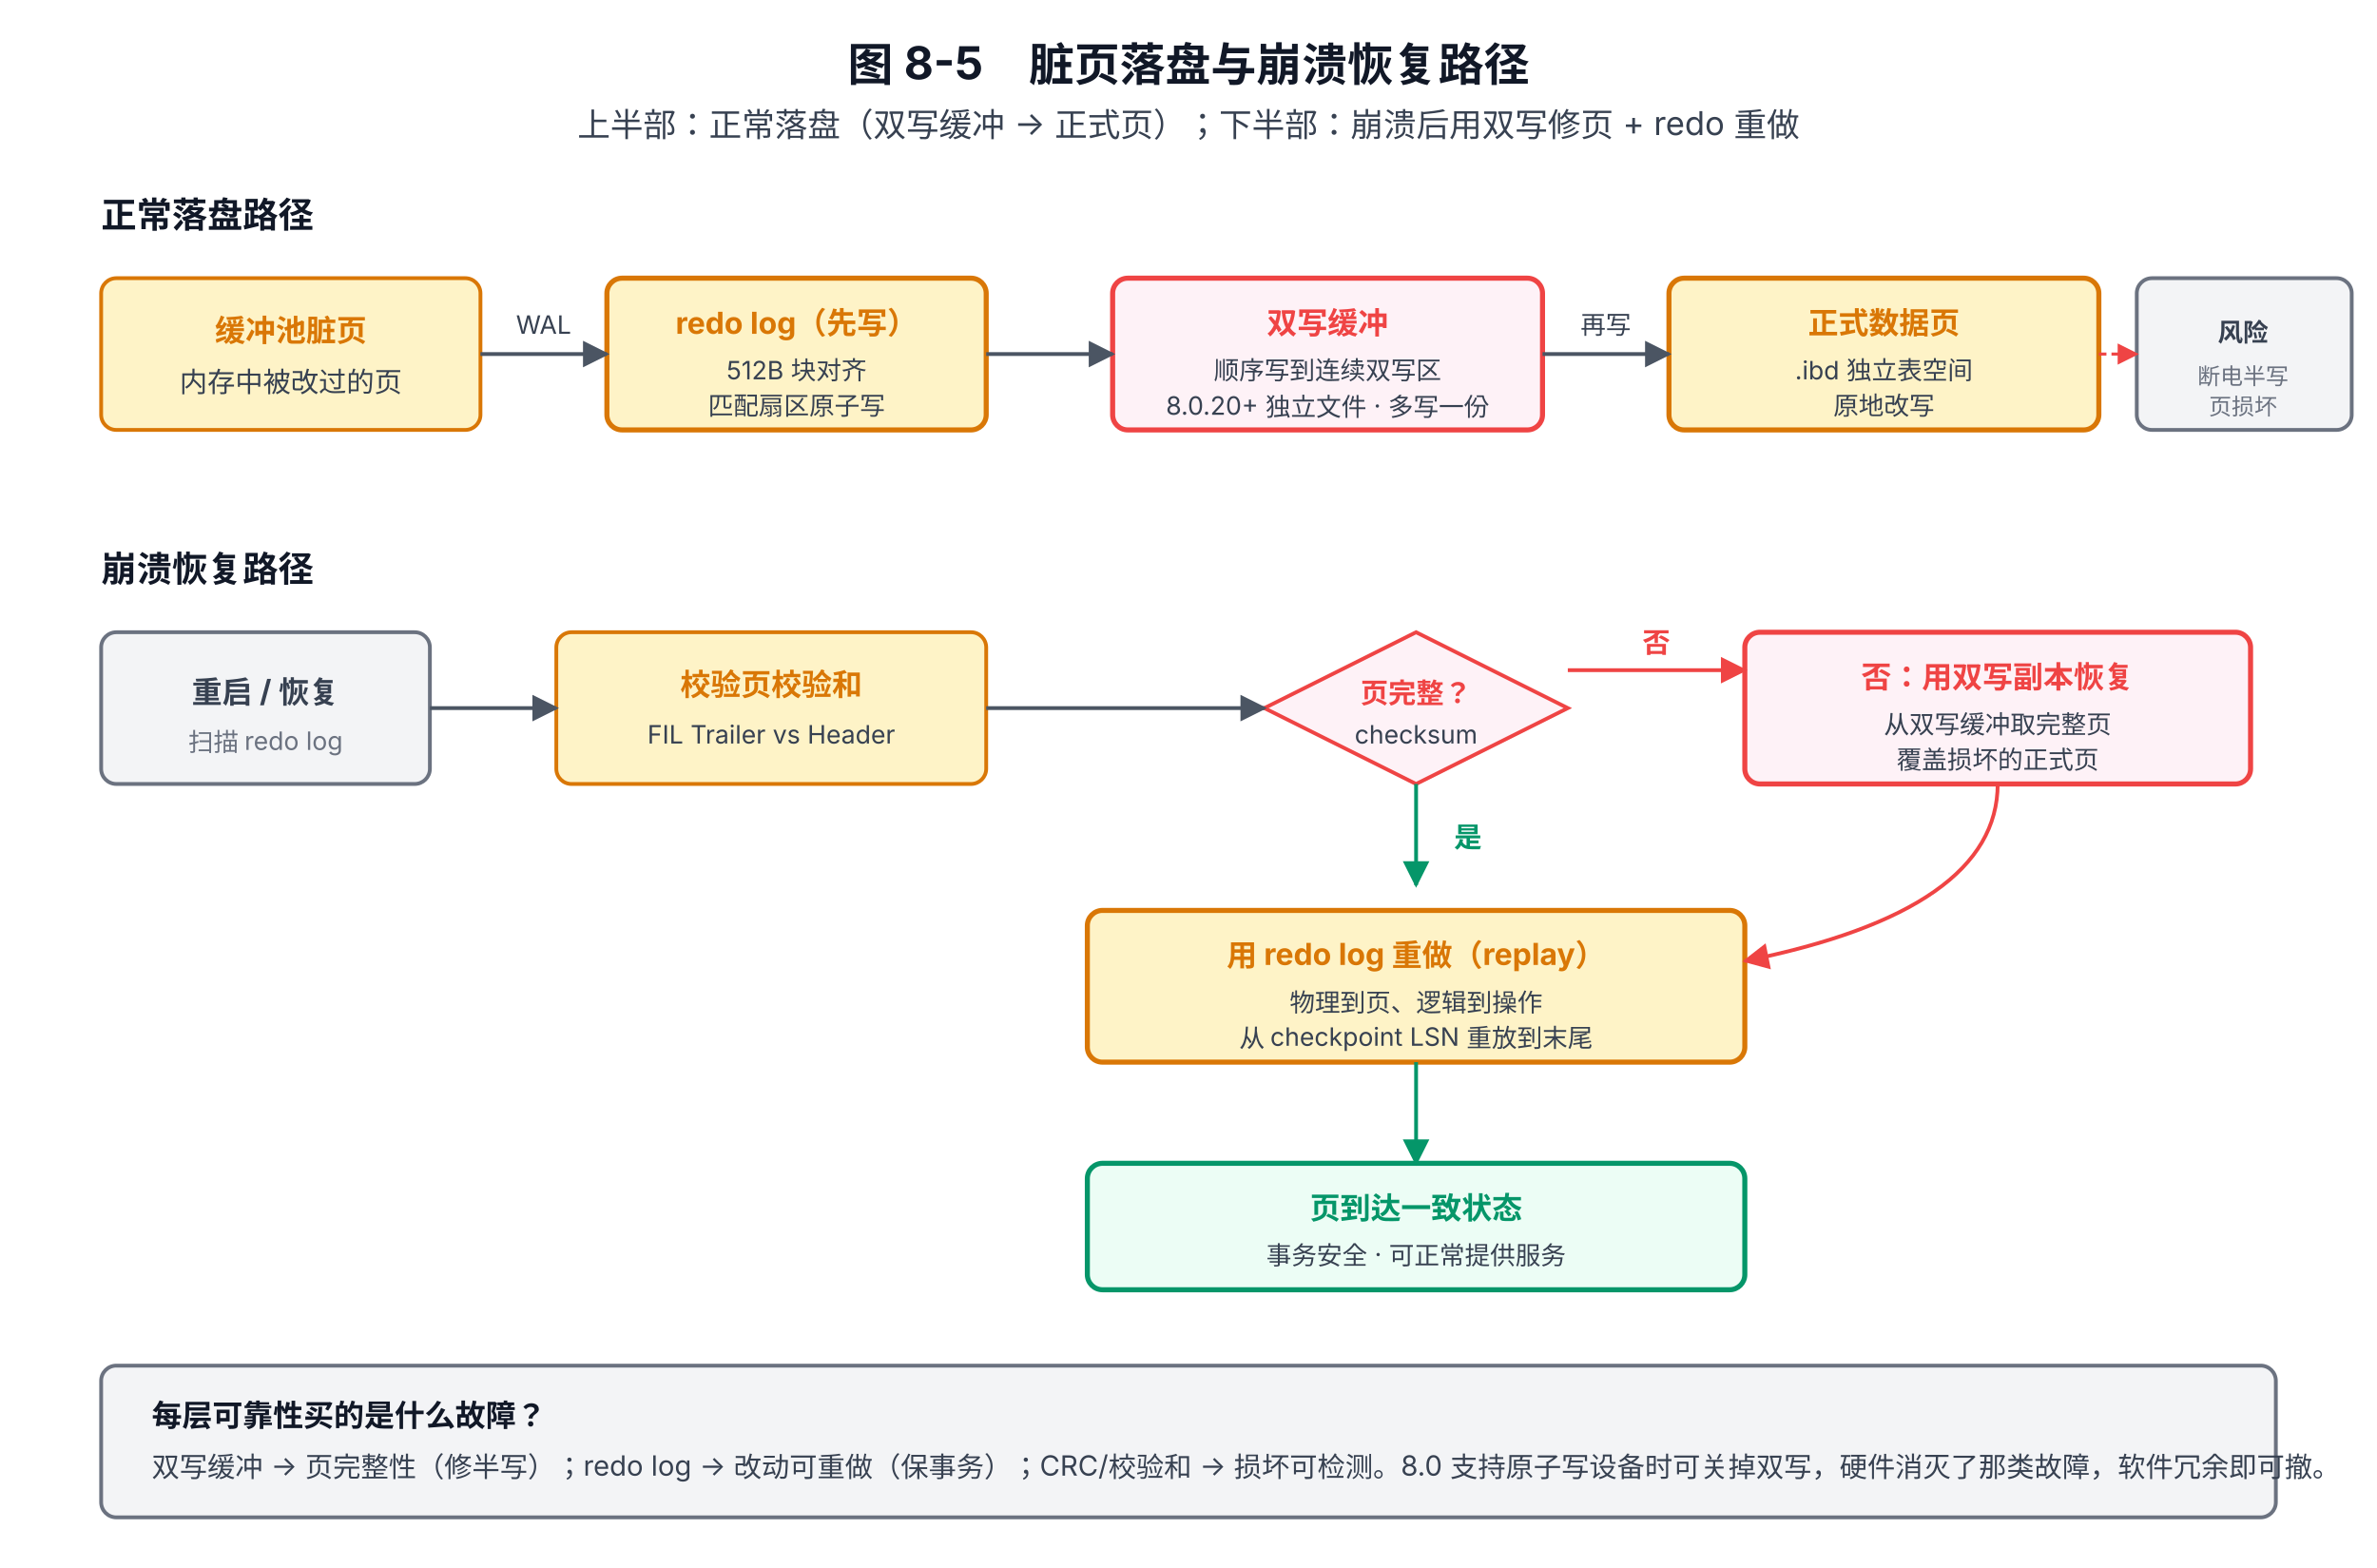
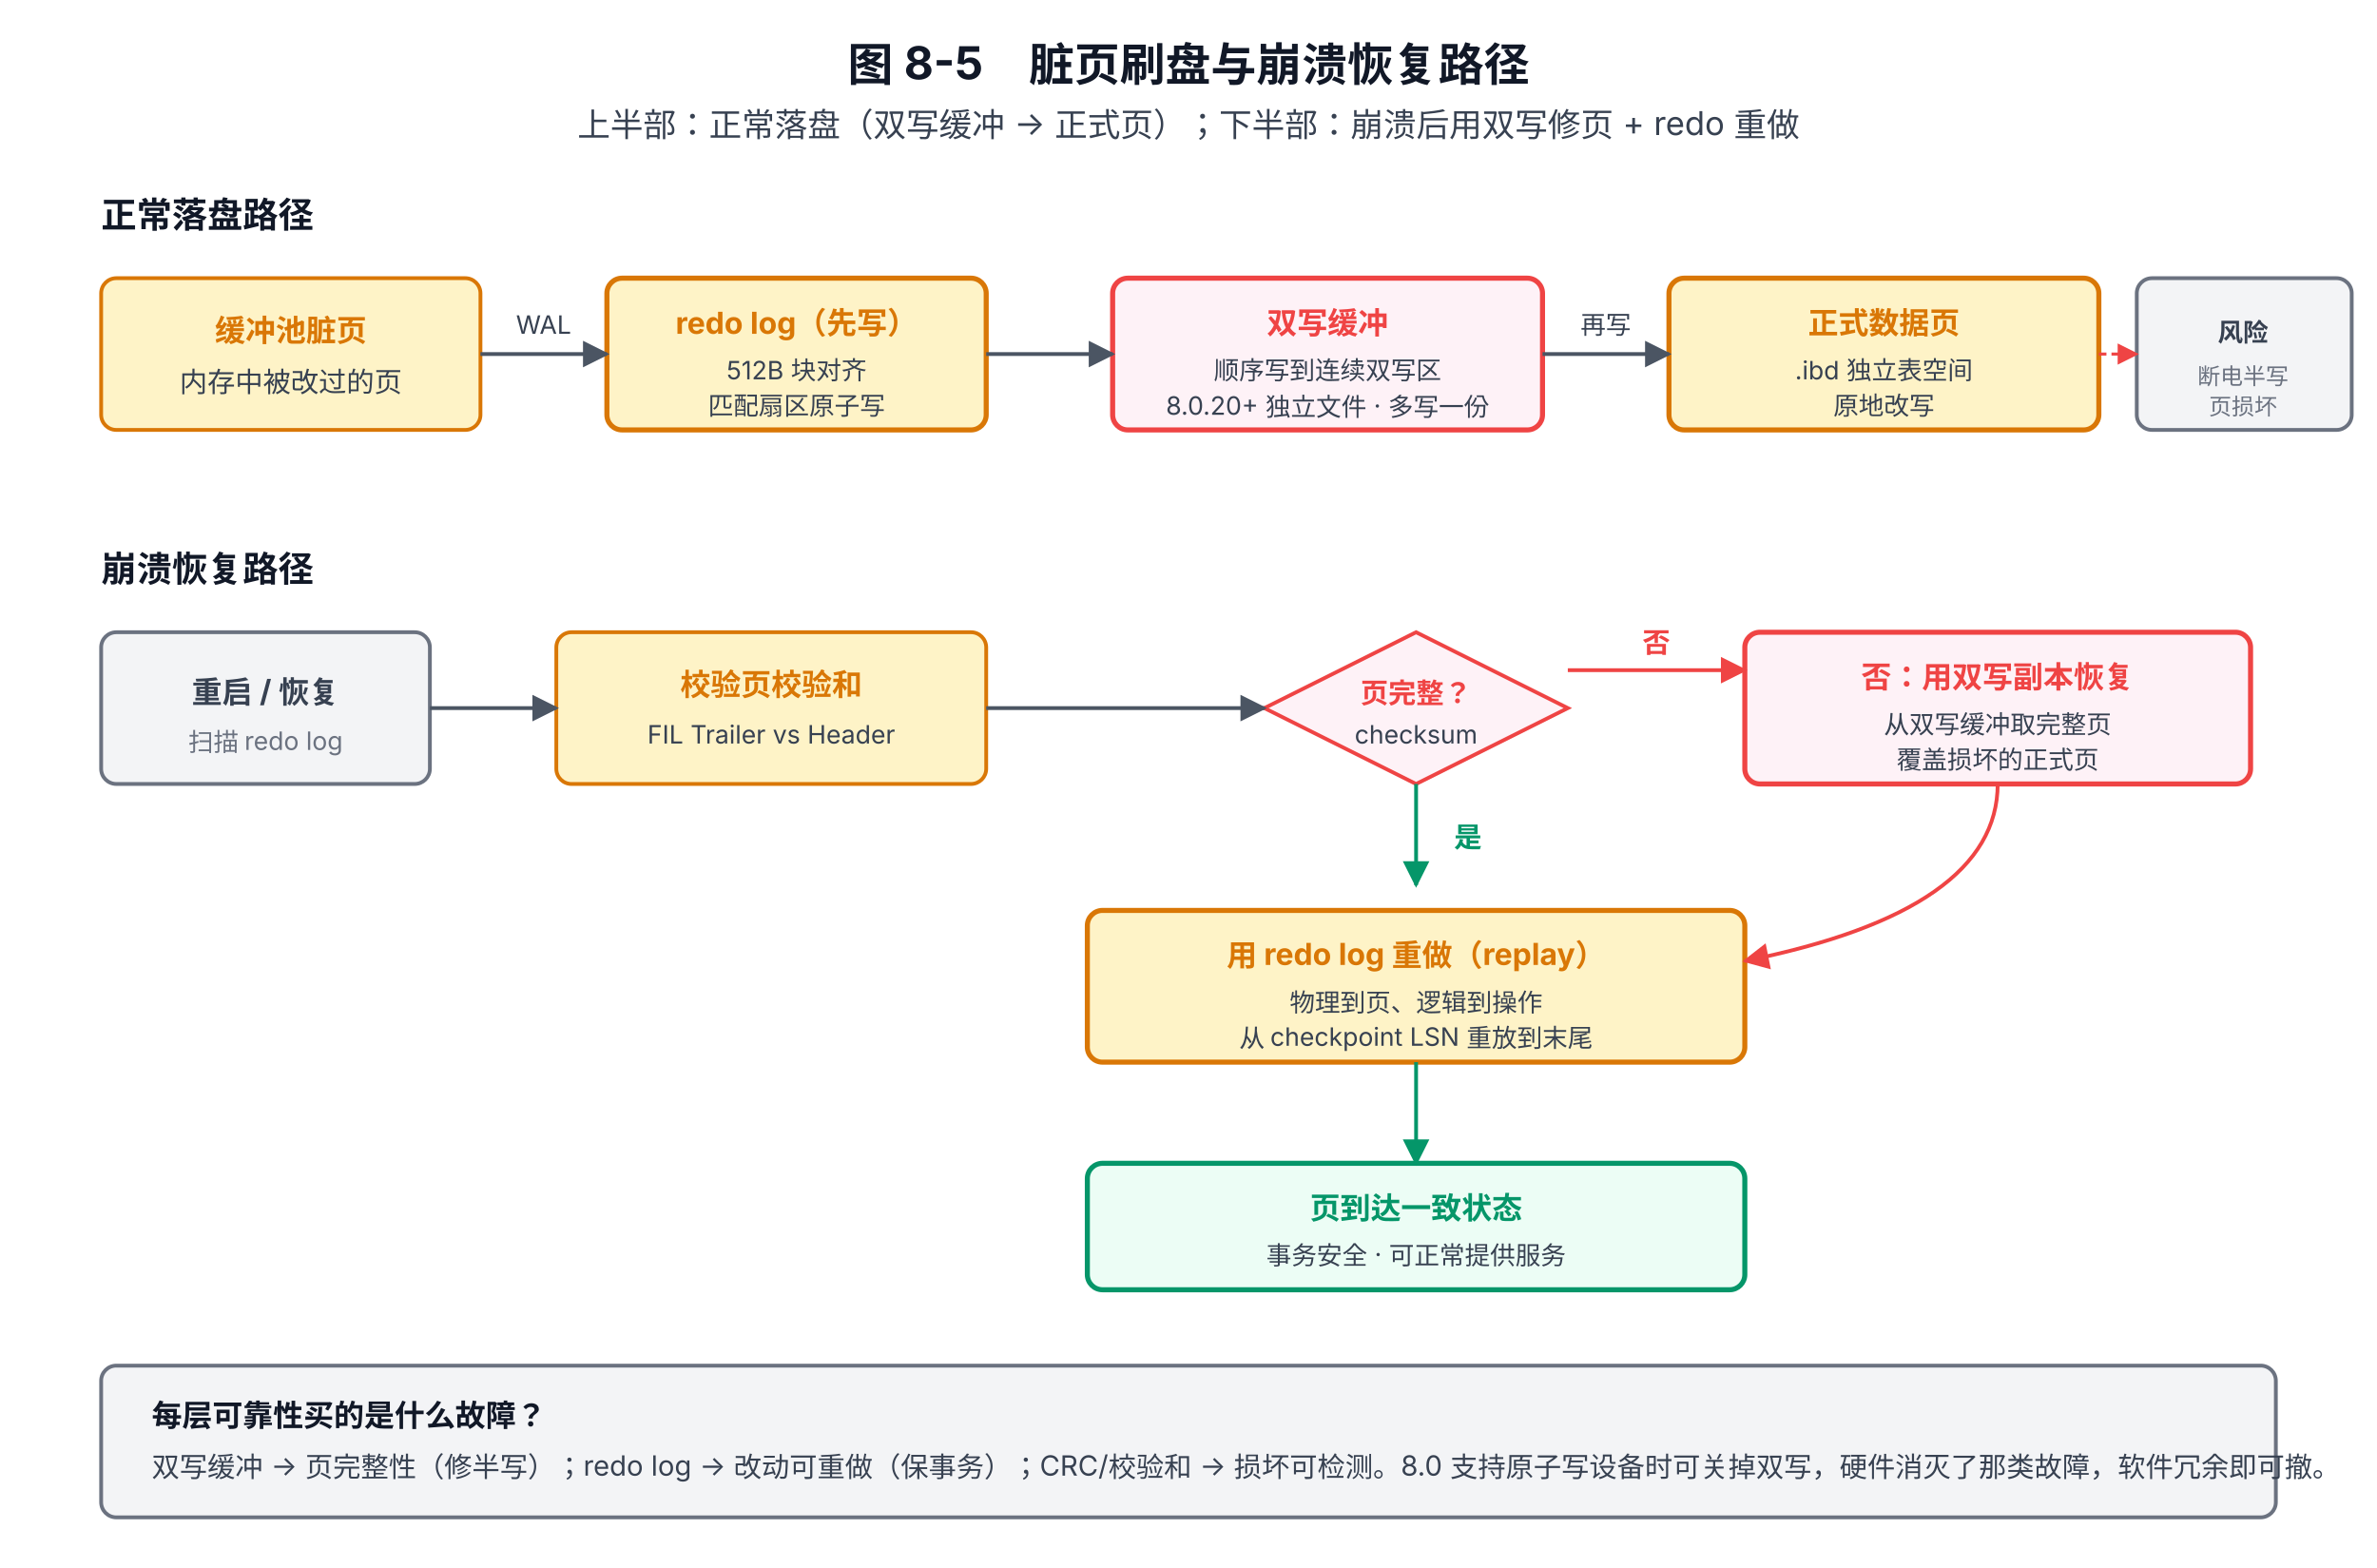
<svg xmlns="http://www.w3.org/2000/svg" viewBox="0 0 940 620" font-family="system-ui, -apple-system, 'PingFang SC', 'Microsoft YaHei', sans-serif">
  <defs>
    <marker id="arrow" viewBox="0 0 10 10" refX="9" refY="5" markerWidth="7" markerHeight="7" orient="auto-start-reverse">
      <path d="M0,0 L10,5 L0,10 z" fill="#4B5563" />
    </marker>
    <marker id="arrowR" viewBox="0 0 10 10" refX="9" refY="5" markerWidth="7" markerHeight="7" orient="auto-start-reverse">
      <path d="M0,0 L10,5 L0,10 z" fill="#EF4444" />
    </marker>
    <marker id="arrowG" viewBox="0 0 10 10" refX="9" refY="5" markerWidth="7" markerHeight="7" orient="auto-start-reverse">
      <path d="M0,0 L10,5 L0,10 z" fill="#059669" />
    </marker>
  </defs>
-   <text x="470" y="32" text-anchor="middle" font-size="18" font-weight="700" fill="#111827">图 8-5　脏页落盘与崩溃恢复路径</text>
+   <text x="470" y="32" text-anchor="middle" font-size="18" font-weight="700" fill="#111827">图 8-5　脏页刷盘与崩溃恢复路径</text>
  <text x="470" y="54" text-anchor="middle" font-size="13" fill="#374151">上半部：正常落盘（双写缓冲 → 正式页）；下半部：崩溃后用双写修页 + redo 重做</text>
  <text x="40" y="90" font-size="14" font-weight="700" fill="#111827">正常落盘路径</text>
  <rect x="40" y="110" width="150" height="60" rx="6" fill="#FEF3C7" stroke="#D97706" stroke-width="1.5" />
  <text x="115" y="135" text-anchor="middle" font-size="12" font-weight="700" fill="#D97706">缓冲池脏页</text>
  <text x="115" y="155" text-anchor="middle" font-size="11" fill="#374151">内存中被改过的页</text>
  <rect x="240" y="110" width="150" height="60" rx="6" fill="#FEF3C7" stroke="#D97706" stroke-width="2" />
  <text x="315" y="132" text-anchor="middle" font-size="12" font-weight="700" fill="#D97706">redo log（先写）</text>
  <text x="315" y="150" text-anchor="middle" font-size="10" fill="#374151">512B 块对齐</text>
  <text x="315" y="164" text-anchor="middle" font-size="10" fill="#374151">匹配扇区原子写</text>
  <line x1="190" y1="140" x2="240" y2="140" stroke="#4B5563" stroke-width="1.5" marker-end="url(#arrow)" />
  <text x="215" y="132" text-anchor="middle" font-size="10" fill="#374151">WAL</text>
  <rect x="440" y="110" width="170" height="60" rx="6" fill="#FEF2F7" stroke="#EF4444" stroke-width="2" />
  <text x="525" y="132" text-anchor="middle" font-size="12" font-weight="700" fill="#EF4444">双写缓冲</text>
  <text x="525" y="150" text-anchor="middle" font-size="10" fill="#374151">顺序写到连续双写区</text>
  <text x="525" y="164" text-anchor="middle" font-size="10" fill="#374151">8.0.20+ 独立文件 · 多写一份</text>
  <line x1="390" y1="140" x2="440" y2="140" stroke="#4B5563" stroke-width="1.5" marker-end="url(#arrow)" />
  <rect x="660" y="110" width="170" height="60" rx="6" fill="#FEF3C7" stroke="#D97706" stroke-width="2" />
  <text x="745" y="132" text-anchor="middle" font-size="12" font-weight="700" fill="#D97706">正式数据页</text>
  <text x="745" y="150" text-anchor="middle" font-size="10" fill="#374151">.ibd 独立表空间</text>
  <text x="745" y="164" text-anchor="middle" font-size="10" fill="#374151">原地改写</text>
  <line x1="610" y1="140" x2="660" y2="140" stroke="#4B5563" stroke-width="1.5" marker-end="url(#arrow)" />
  <text x="635" y="132" text-anchor="middle" font-size="10" fill="#374151">再写</text>
  <rect x="845" y="110" width="85" height="60" rx="6" fill="#F3F4F6" stroke="#6B7280" stroke-width="1.5" />
  <text x="887" y="135" text-anchor="middle" font-size="10" font-weight="600" fill="#374151">风险</text>
  <text x="887" y="152" text-anchor="middle" font-size="9" fill="#6B7280">断电半写</text>
  <text x="887" y="164" text-anchor="middle" font-size="9" fill="#6B7280">页损坏</text>
  <line x1="830" y1="140" x2="845" y2="140" stroke="#EF4444" stroke-width="1.2" stroke-dasharray="3 2" marker-end="url(#arrowR)" />
  <text x="40" y="230" font-size="14" font-weight="700" fill="#111827">崩溃恢复路径</text>
  <rect x="40" y="250" width="130" height="60" rx="6" fill="#F3F4F6" stroke="#6B7280" stroke-width="1.5" />
  <text x="105" y="278" text-anchor="middle" font-size="12" font-weight="700" fill="#374151">重启 / 恢复</text>
  <text x="105" y="297" text-anchor="middle" font-size="10" fill="#6B7280">扫描 redo log</text>
  <rect x="220" y="250" width="170" height="60" rx="6" fill="#FEF3C7" stroke="#D97706" stroke-width="1.5" />
  <text x="305" y="275" text-anchor="middle" font-size="12" font-weight="700" fill="#D97706">校验页校验和</text>
  <text x="305" y="294" text-anchor="middle" font-size="10" fill="#374151">FIL Trailer vs Header</text>
  <line x1="170" y1="280" x2="220" y2="280" stroke="#4B5563" stroke-width="1.5" marker-end="url(#arrow)" />
  <polygon points="500,280 560,250 620,280 560,310" fill="#FEF2F7" stroke="#EF4444" stroke-width="1.5" />
  <text x="560" y="278" text-anchor="middle" font-size="11" font-weight="700" fill="#EF4444">页完整？</text>
  <text x="560" y="294" text-anchor="middle" font-size="10" fill="#374151">checksum</text>
  <line x1="390" y1="280" x2="500" y2="280" stroke="#4B5563" stroke-width="1.5" marker-end="url(#arrow)" />
  <rect x="690" y="250" width="200" height="60" rx="6" fill="#FEF2F7" stroke="#EF4444" stroke-width="2" />
  <text x="790" y="272" text-anchor="middle" font-size="12" font-weight="700" fill="#EF4444">否：用双写副本恢复</text>
  <text x="790" y="290" text-anchor="middle" font-size="10" fill="#374151">从双写缓冲取完整页</text>
  <text x="790" y="304" text-anchor="middle" font-size="10" fill="#374151">覆盖损坏的正式页</text>
  <line x1="620" y1="265" x2="690" y2="265" stroke="#EF4444" stroke-width="1.5" marker-end="url(#arrowR)" />
  <text x="655" y="258" text-anchor="middle" font-size="11" font-weight="700" fill="#EF4444">否</text>
  <line x1="560" y1="310" x2="560" y2="350" stroke="#059669" stroke-width="1.5" marker-end="url(#arrowG)" />
  <text x="575" y="335" font-size="11" font-weight="700" fill="#059669">是</text>
  <rect x="430" y="360" width="260" height="60" rx="6" fill="#FEF3C7" stroke="#D97706" stroke-width="2" />
  <text x="560" y="382" text-anchor="middle" font-size="12" font-weight="700" fill="#D97706">用 redo log 重做（replay）</text>
  <text x="560" y="400" text-anchor="middle" font-size="10" fill="#374151">物理到页、逻辑到操作</text>
  <text x="560" y="414" text-anchor="middle" font-size="10" fill="#374151">从 checkpoint LSN 重放到末尾</text>
  <rect x="430" y="460" width="260" height="50" rx="6" fill="#ECFDF5" stroke="#059669" stroke-width="2" />
  <text x="560" y="482" text-anchor="middle" font-size="12" font-weight="700" fill="#059669">页到达一致状态</text>
  <text x="560" y="500" text-anchor="middle" font-size="10" fill="#374151">事务安全 · 可正常提供服务</text>
  <line x1="560" y1="420" x2="560" y2="460" stroke="#059669" stroke-width="1.5" marker-end="url(#arrowG)" />
  <path d="M 790 310 Q 790 360, 690 380" fill="none" stroke="#EF4444" stroke-width="1.5" marker-end="url(#arrowR)" />
  <rect x="40" y="540" width="860" height="60" rx="6" fill="#F3F4F6" stroke="#6B7280" stroke-width="1.5" />
  <text x="60" y="564" font-size="12" font-weight="700" fill="#111827">每层可靠性买的是什么故障？</text>
  <text x="60" y="584" font-size="11" fill="#374151">双写缓冲 → 页完整性（修半写）；redo log → 改动可重做（保事务）；CRC/校验和 → 损坏可检测。8.0 支持原子写设备时可关掉双写，硬件消灭了那类故障，软件冗余即可撤。</text>
</svg>
